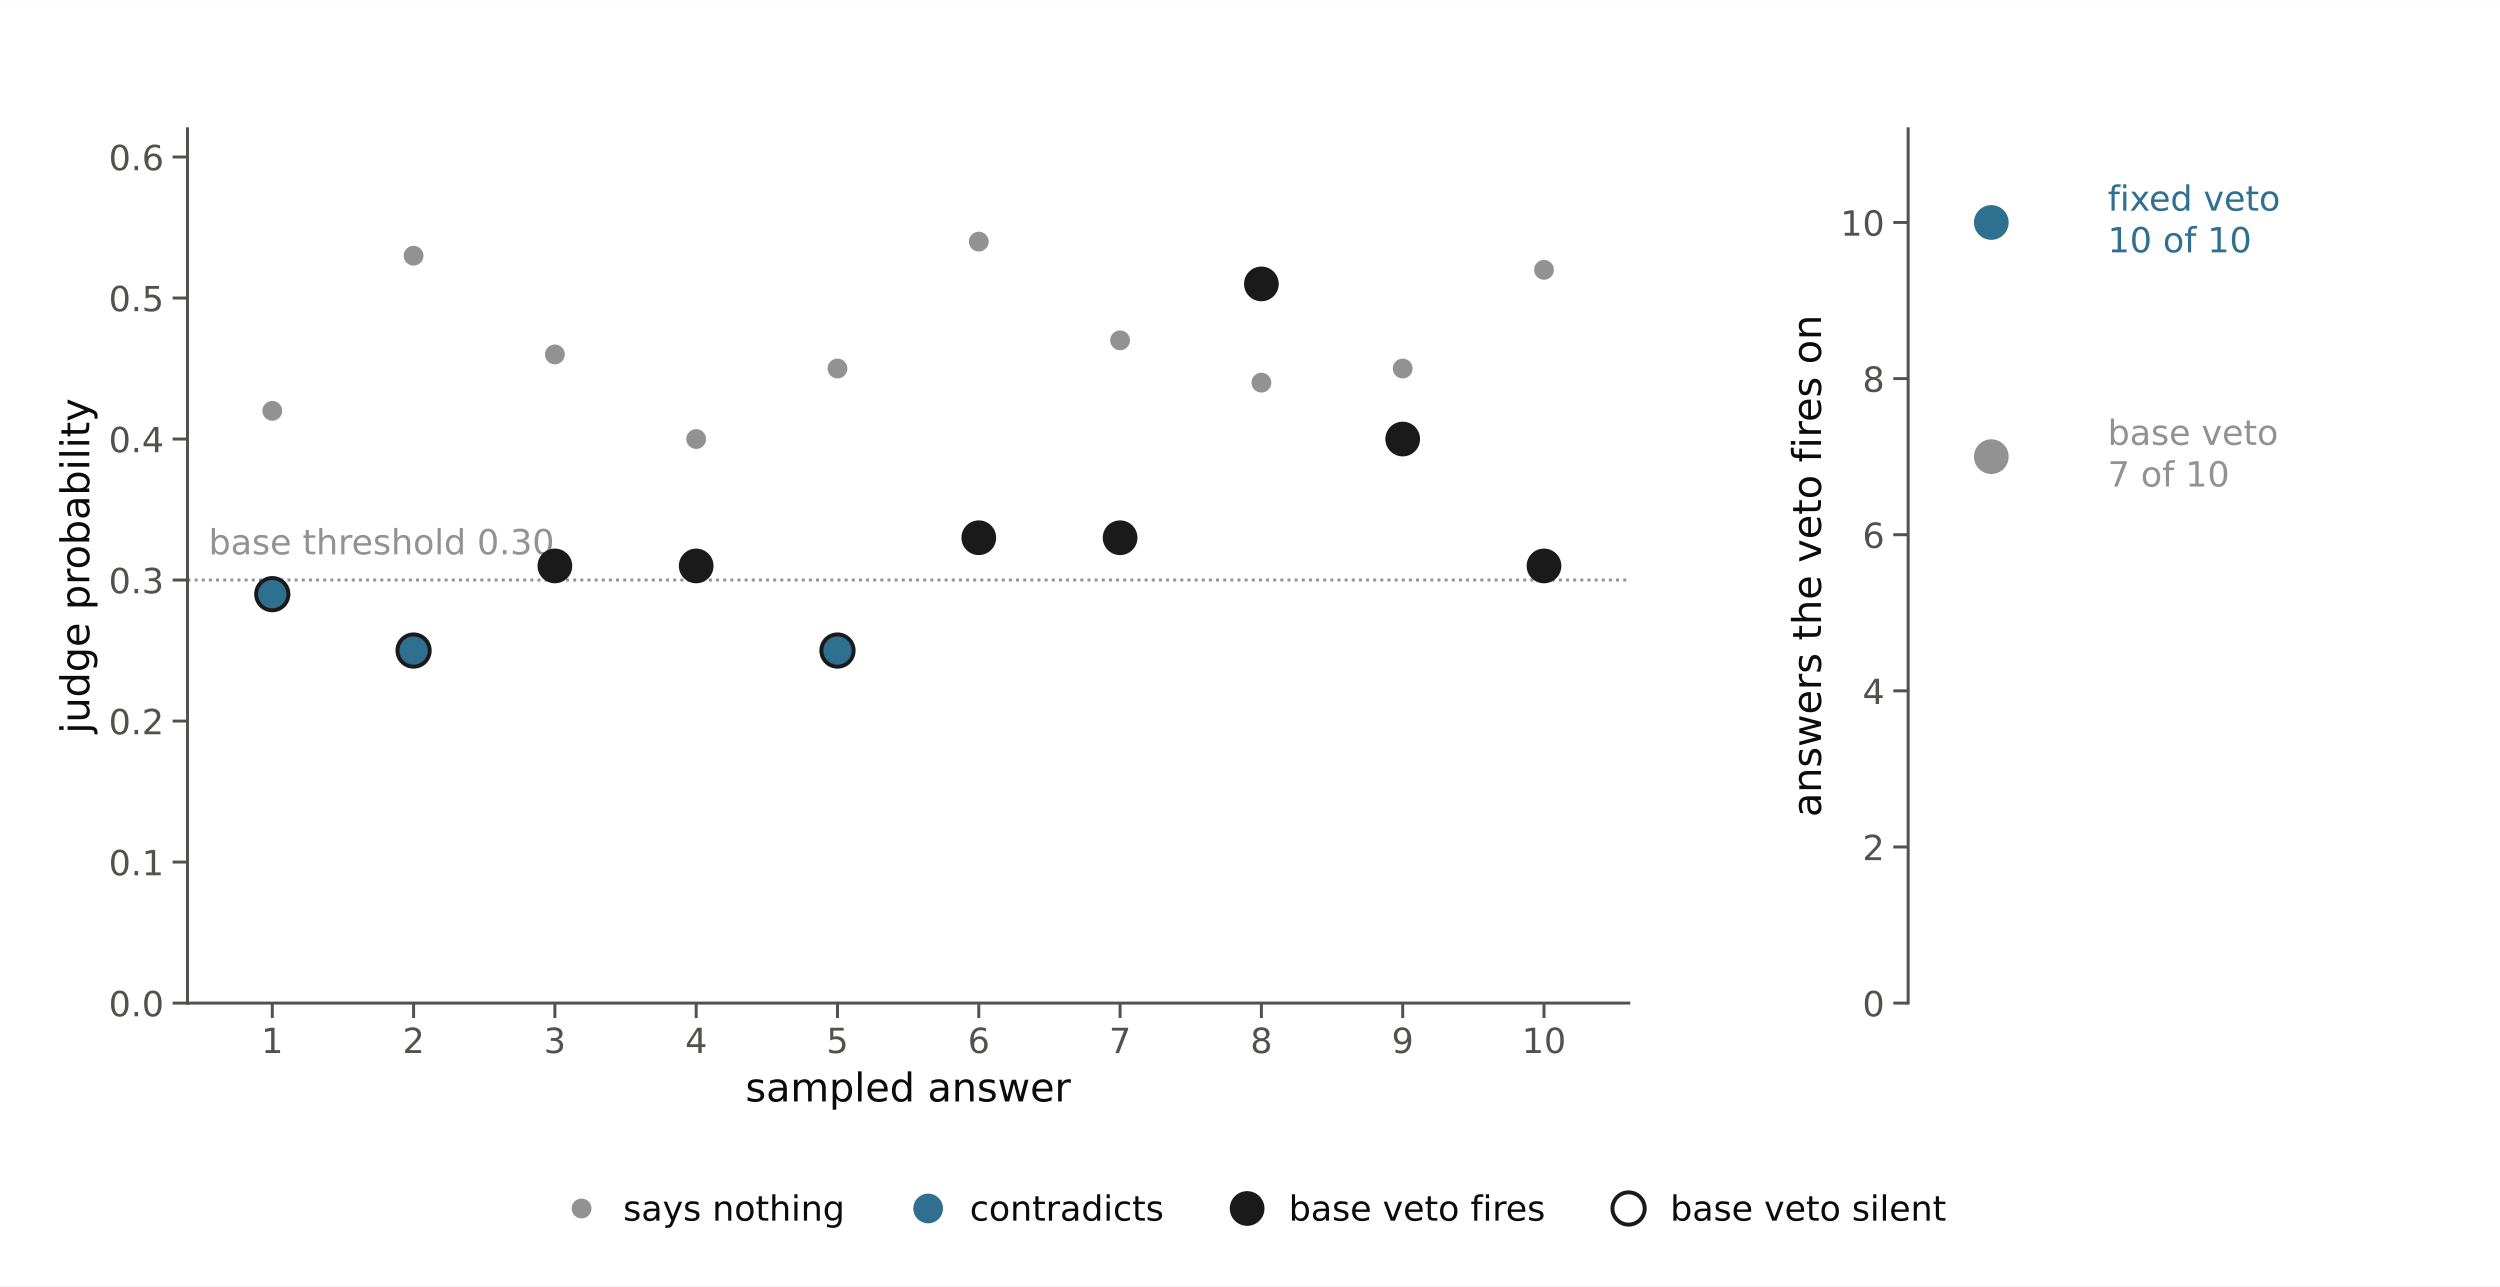
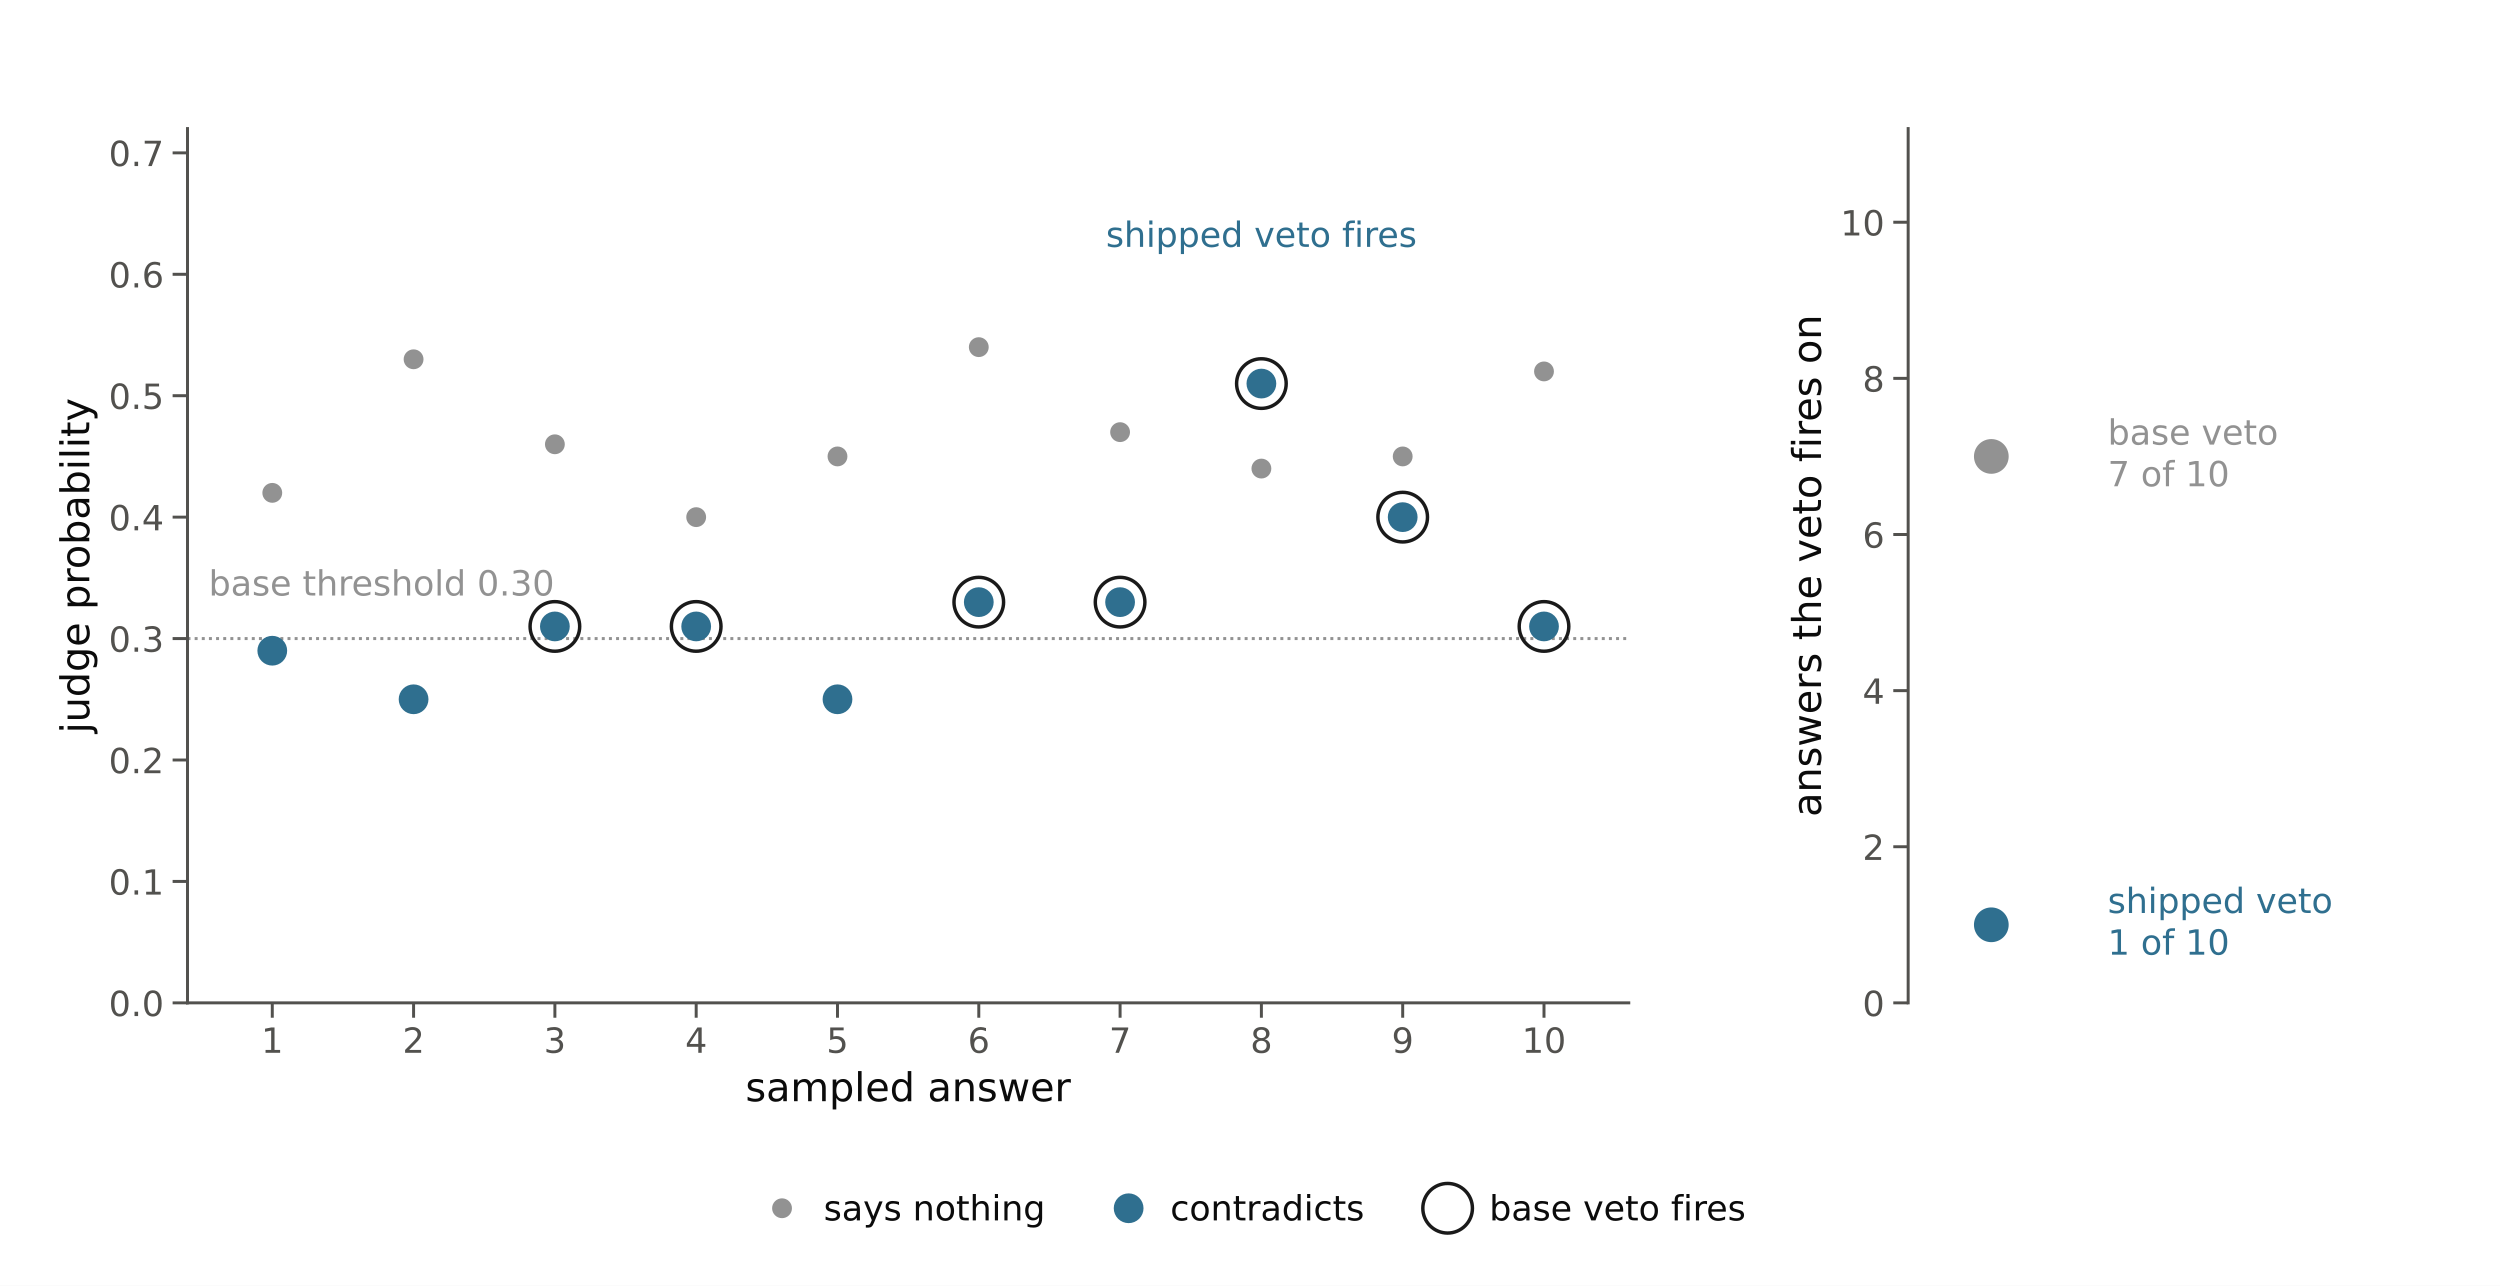
- <svg xmlns="http://www.w3.org/2000/svg" xmlns:xlink="http://www.w3.org/1999/xlink" width="31.1cm" height="16cm" viewBox="0 0 1008 518.4" version="1.1">
+ <svg xmlns="http://www.w3.org/2000/svg" xmlns:xlink="http://www.w3.org/1999/xlink" width="1008pt" height="518.4pt" viewBox="0 0 1008 518.4" version="1.1">
  <defs>
    <style type="text/css">*{stroke-linejoin: round; stroke-linecap: butt}</style>
  </defs>
  <g id="figure_1">
    <g id="patch_1">
      <path d="M 0 518.4  L 1008 518.4  L 1008 0  L 0 0  z " style="fill: #ffffff" />
    </g>
    <g id="axes_1">
      <g id="patch_2">
        <path d="M 75.6 404.352  L 656.723 404.352  L 656.723 51.84  L 75.6 51.84  z " style="fill: #ffffff" />
      </g>
      <g id="line2d_1">
-         <path d="M 75.6 233.782  L 656.723 233.782  " clip-path="url(#p86b3d9b53a)" style="fill: none; stroke-dasharray: 1.2,1.68; stroke-dashoffset: 0; stroke: #929292; stroke-width: 1.2" />
+         <path d="M 75.6 257.472  L 656.723 257.472  " clip-path="url(#pf8655d95fd)" style="fill: none; stroke-dasharray: 1.2,1.68; stroke-dashoffset: 0; stroke: #929292; stroke-width: 1.2" />
      </g>
      <g id="matplotlib.axis_1">
        <g id="xtick_1">
          <g id="line2d_2">
            <defs>
-               <path id="m0973260355" d="M 0 0  L 0 6  " style="stroke: #52514e; stroke-width: 1.2" />
+               <path id="m0363963db3" d="M 0 0  L 0 6  " style="stroke: #52514e; stroke-width: 1.2" />
            </defs>
            <g>
-               <use xlink:href="#m0973260355" x="109.784" y="404.352" style="fill: #52514e; stroke: #52514e; stroke-width: 1.2" />
+               <use xlink:href="#m0363963db3" x="109.784" y="404.352" style="fill: #52514e; stroke: #52514e; stroke-width: 1.2" />
            </g>
          </g>
          <g id="text_1">
            <text style="font-size: 14px; font-family: 'DejaVu Sans', 'Bitstream Vera Sans', 'Computer Modern Sans Serif', 'Lucida Grande', 'Verdana', 'Geneva', 'Lucid', 'Arial', 'Helvetica', 'Avant Garde', sans-serif; text-anchor: middle; fill: #52514e" x="109.784" y="424.489" transform="rotate(-0 109.7837 424.4887)">1</text>
          </g>
        </g>
        <g id="xtick_2">
          <g id="line2d_3">
            <g>
-               <use xlink:href="#m0973260355" x="166.757" y="404.352" style="fill: #52514e; stroke: #52514e; stroke-width: 1.2" />
+               <use xlink:href="#m0363963db3" x="166.757" y="404.352" style="fill: #52514e; stroke: #52514e; stroke-width: 1.2" />
            </g>
          </g>
          <g id="text_2">
            <text style="font-size: 14px; font-family: 'DejaVu Sans', 'Bitstream Vera Sans', 'Computer Modern Sans Serif', 'Lucida Grande', 'Verdana', 'Geneva', 'Lucid', 'Arial', 'Helvetica', 'Avant Garde', sans-serif; text-anchor: middle; fill: #52514e" x="166.757" y="424.489" transform="rotate(-0 166.7565 424.4887)">2</text>
          </g>
        </g>
        <g id="xtick_3">
          <g id="line2d_4">
            <g>
-               <use xlink:href="#m0973260355" x="223.729" y="404.352" style="fill: #52514e; stroke: #52514e; stroke-width: 1.2" />
+               <use xlink:href="#m0363963db3" x="223.729" y="404.352" style="fill: #52514e; stroke: #52514e; stroke-width: 1.2" />
            </g>
          </g>
          <g id="text_3">
            <text style="font-size: 14px; font-family: 'DejaVu Sans', 'Bitstream Vera Sans', 'Computer Modern Sans Serif', 'Lucida Grande', 'Verdana', 'Geneva', 'Lucid', 'Arial', 'Helvetica', 'Avant Garde', sans-serif; text-anchor: middle; fill: #52514e" x="223.729" y="424.489" transform="rotate(-0 223.7293 424.4887)">3</text>
          </g>
        </g>
        <g id="xtick_4">
          <g id="line2d_5">
            <g>
-               <use xlink:href="#m0973260355" x="280.702" y="404.352" style="fill: #52514e; stroke: #52514e; stroke-width: 1.2" />
+               <use xlink:href="#m0363963db3" x="280.702" y="404.352" style="fill: #52514e; stroke: #52514e; stroke-width: 1.2" />
            </g>
          </g>
          <g id="text_4">
            <text style="font-size: 14px; font-family: 'DejaVu Sans', 'Bitstream Vera Sans', 'Computer Modern Sans Serif', 'Lucida Grande', 'Verdana', 'Geneva', 'Lucid', 'Arial', 'Helvetica', 'Avant Garde', sans-serif; text-anchor: middle; fill: #52514e" x="280.702" y="424.489" transform="rotate(-0 280.7022 424.4887)">4</text>
          </g>
        </g>
        <g id="xtick_5">
          <g id="line2d_6">
            <g>
-               <use xlink:href="#m0973260355" x="337.675" y="404.352" style="fill: #52514e; stroke: #52514e; stroke-width: 1.2" />
+               <use xlink:href="#m0363963db3" x="337.675" y="404.352" style="fill: #52514e; stroke: #52514e; stroke-width: 1.2" />
            </g>
          </g>
          <g id="text_5">
            <text style="font-size: 14px; font-family: 'DejaVu Sans', 'Bitstream Vera Sans', 'Computer Modern Sans Serif', 'Lucida Grande', 'Verdana', 'Geneva', 'Lucid', 'Arial', 'Helvetica', 'Avant Garde', sans-serif; text-anchor: middle; fill: #52514e" x="337.675" y="424.489" transform="rotate(-0 337.675 424.4887)">5</text>
          </g>
        </g>
        <g id="xtick_6">
          <g id="line2d_7">
            <g>
-               <use xlink:href="#m0973260355" x="394.648" y="404.352" style="fill: #52514e; stroke: #52514e; stroke-width: 1.2" />
+               <use xlink:href="#m0363963db3" x="394.648" y="404.352" style="fill: #52514e; stroke: #52514e; stroke-width: 1.2" />
            </g>
          </g>
          <g id="text_6">
            <text style="font-size: 14px; font-family: 'DejaVu Sans', 'Bitstream Vera Sans', 'Computer Modern Sans Serif', 'Lucida Grande', 'Verdana', 'Geneva', 'Lucid', 'Arial', 'Helvetica', 'Avant Garde', sans-serif; text-anchor: middle; fill: #52514e" x="394.648" y="424.489" transform="rotate(-0 394.6478 424.4887)">6</text>
          </g>
        </g>
        <g id="xtick_7">
          <g id="line2d_8">
            <g>
-               <use xlink:href="#m0973260355" x="451.621" y="404.352" style="fill: #52514e; stroke: #52514e; stroke-width: 1.2" />
+               <use xlink:href="#m0363963db3" x="451.621" y="404.352" style="fill: #52514e; stroke: #52514e; stroke-width: 1.2" />
            </g>
          </g>
          <g id="text_7">
            <text style="font-size: 14px; font-family: 'DejaVu Sans', 'Bitstream Vera Sans', 'Computer Modern Sans Serif', 'Lucida Grande', 'Verdana', 'Geneva', 'Lucid', 'Arial', 'Helvetica', 'Avant Garde', sans-serif; text-anchor: middle; fill: #52514e" x="451.621" y="424.489" transform="rotate(-0 451.6206 424.4887)">7</text>
          </g>
        </g>
        <g id="xtick_8">
          <g id="line2d_9">
            <g>
-               <use xlink:href="#m0973260355" x="508.593" y="404.352" style="fill: #52514e; stroke: #52514e; stroke-width: 1.2" />
+               <use xlink:href="#m0363963db3" x="508.593" y="404.352" style="fill: #52514e; stroke: #52514e; stroke-width: 1.2" />
            </g>
          </g>
          <g id="text_8">
            <text style="font-size: 14px; font-family: 'DejaVu Sans', 'Bitstream Vera Sans', 'Computer Modern Sans Serif', 'Lucida Grande', 'Verdana', 'Geneva', 'Lucid', 'Arial', 'Helvetica', 'Avant Garde', sans-serif; text-anchor: middle; fill: #52514e" x="508.593" y="424.489" transform="rotate(-0 508.5935 424.4887)">8</text>
          </g>
        </g>
        <g id="xtick_9">
          <g id="line2d_10">
            <g>
-               <use xlink:href="#m0973260355" x="565.566" y="404.352" style="fill: #52514e; stroke: #52514e; stroke-width: 1.2" />
+               <use xlink:href="#m0363963db3" x="565.566" y="404.352" style="fill: #52514e; stroke: #52514e; stroke-width: 1.2" />
            </g>
          </g>
          <g id="text_9">
            <text style="font-size: 14px; font-family: 'DejaVu Sans', 'Bitstream Vera Sans', 'Computer Modern Sans Serif', 'Lucida Grande', 'Verdana', 'Geneva', 'Lucid', 'Arial', 'Helvetica', 'Avant Garde', sans-serif; text-anchor: middle; fill: #52514e" x="565.566" y="424.489" transform="rotate(-0 565.5663 424.4887)">9</text>
          </g>
        </g>
        <g id="xtick_10">
          <g id="line2d_11">
            <g>
-               <use xlink:href="#m0973260355" x="622.539" y="404.352" style="fill: #52514e; stroke: #52514e; stroke-width: 1.2" />
+               <use xlink:href="#m0363963db3" x="622.539" y="404.352" style="fill: #52514e; stroke: #52514e; stroke-width: 1.2" />
            </g>
          </g>
          <g id="text_10">
            <text style="font-size: 14px; font-family: 'DejaVu Sans', 'Bitstream Vera Sans', 'Computer Modern Sans Serif', 'Lucida Grande', 'Verdana', 'Geneva', 'Lucid', 'Arial', 'Helvetica', 'Avant Garde', sans-serif; text-anchor: middle; fill: #52514e" x="622.539" y="424.489" transform="rotate(-0 622.5391 424.4887)">10</text>
          </g>
        </g>
        <g id="text_11">
          <text style="font-size: 16px; font-family: 'DejaVu Sans', 'Bitstream Vera Sans', 'Computer Modern Sans Serif', 'Lucida Grande', 'Verdana', 'Geneva', 'Lucid', 'Arial', 'Helvetica', 'Avant Garde', sans-serif; text-anchor: middle; fill: #0b0b0b" x="366.161" y="444.01" transform="rotate(-0 366.1614 444.0095)">sampled answer</text>
        </g>
      </g>
      <g id="matplotlib.axis_2">
        <g id="ytick_1">
          <g id="line2d_12">
            <defs>
-               <path id="mb834fdd8c1" d="M 0 0  L -6 0  " style="stroke: #52514e; stroke-width: 1.2" />
+               <path id="mda93555f62" d="M 0 0  L -6 0  " style="stroke: #52514e; stroke-width: 1.2" />
            </defs>
            <g>
-               <use xlink:href="#mb834fdd8c1" x="75.6" y="404.352" style="fill: #52514e; stroke: #52514e; stroke-width: 1.2" />
+               <use xlink:href="#mda93555f62" x="75.6" y="404.352" style="fill: #52514e; stroke: #52514e; stroke-width: 1.2" />
            </g>
          </g>
          <g id="text_12">
            <text style="font-size: 14px; font-family: 'DejaVu Sans', 'Bitstream Vera Sans', 'Computer Modern Sans Serif', 'Lucida Grande', 'Verdana', 'Geneva', 'Lucid', 'Arial', 'Helvetica', 'Avant Garde', sans-serif; text-anchor: end; fill: #52514e" x="66.1" y="409.67" transform="rotate(-0 66.1 409.6704)">0.0</text>
          </g>
        </g>
        <g id="ytick_2">
          <g id="line2d_13">
            <g>
-               <use xlink:href="#mb834fdd8c1" x="75.6" y="347.495" style="fill: #52514e; stroke: #52514e; stroke-width: 1.2" />
+               <use xlink:href="#mda93555f62" x="75.6" y="355.392" style="fill: #52514e; stroke: #52514e; stroke-width: 1.2" />
            </g>
          </g>
          <g id="text_13">
-             <text style="font-size: 14px; font-family: 'DejaVu Sans', 'Bitstream Vera Sans', 'Computer Modern Sans Serif', 'Lucida Grande', 'Verdana', 'Geneva', 'Lucid', 'Arial', 'Helvetica', 'Avant Garde', sans-serif; text-anchor: end; fill: #52514e" x="66.1" y="352.814" transform="rotate(-0 66.1 352.8136)">0.1</text>
+             <text style="font-size: 14px; font-family: 'DejaVu Sans', 'Bitstream Vera Sans', 'Computer Modern Sans Serif', 'Lucida Grande', 'Verdana', 'Geneva', 'Lucid', 'Arial', 'Helvetica', 'Avant Garde', sans-serif; text-anchor: end; fill: #52514e" x="66.1" y="360.71" transform="rotate(-0 66.1 360.7104)">0.1</text>
          </g>
        </g>
        <g id="ytick_3">
          <g id="line2d_14">
            <g>
-               <use xlink:href="#mb834fdd8c1" x="75.6" y="290.638" style="fill: #52514e; stroke: #52514e; stroke-width: 1.2" />
+               <use xlink:href="#mda93555f62" x="75.6" y="306.432" style="fill: #52514e; stroke: #52514e; stroke-width: 1.2" />
            </g>
          </g>
          <g id="text_14">
-             <text style="font-size: 14px; font-family: 'DejaVu Sans', 'Bitstream Vera Sans', 'Computer Modern Sans Serif', 'Lucida Grande', 'Verdana', 'Geneva', 'Lucid', 'Arial', 'Helvetica', 'Avant Garde', sans-serif; text-anchor: end; fill: #52514e" x="66.1" y="295.957" transform="rotate(-0 66.1 295.9568)">0.2</text>
+             <text style="font-size: 14px; font-family: 'DejaVu Sans', 'Bitstream Vera Sans', 'Computer Modern Sans Serif', 'Lucida Grande', 'Verdana', 'Geneva', 'Lucid', 'Arial', 'Helvetica', 'Avant Garde', sans-serif; text-anchor: end; fill: #52514e" x="66.1" y="311.75" transform="rotate(-0 66.1 311.7504)">0.2</text>
          </g>
        </g>
        <g id="ytick_4">
          <g id="line2d_15">
            <g>
-               <use xlink:href="#mb834fdd8c1" x="75.6" y="233.782" style="fill: #52514e; stroke: #52514e; stroke-width: 1.2" />
+               <use xlink:href="#mda93555f62" x="75.6" y="257.472" style="fill: #52514e; stroke: #52514e; stroke-width: 1.2" />
            </g>
          </g>
          <g id="text_15">
-             <text style="font-size: 14px; font-family: 'DejaVu Sans', 'Bitstream Vera Sans', 'Computer Modern Sans Serif', 'Lucida Grande', 'Verdana', 'Geneva', 'Lucid', 'Arial', 'Helvetica', 'Avant Garde', sans-serif; text-anchor: end; fill: #52514e" x="66.1" y="239.1" transform="rotate(-0 66.1 239.1)">0.3</text>
+             <text style="font-size: 14px; font-family: 'DejaVu Sans', 'Bitstream Vera Sans', 'Computer Modern Sans Serif', 'Lucida Grande', 'Verdana', 'Geneva', 'Lucid', 'Arial', 'Helvetica', 'Avant Garde', sans-serif; text-anchor: end; fill: #52514e" x="66.1" y="262.79" transform="rotate(-0 66.1 262.7904)">0.3</text>
          </g>
        </g>
        <g id="ytick_5">
          <g id="line2d_16">
            <g>
-               <use xlink:href="#mb834fdd8c1" x="75.6" y="176.925" style="fill: #52514e; stroke: #52514e; stroke-width: 1.2" />
+               <use xlink:href="#mda93555f62" x="75.6" y="208.512" style="fill: #52514e; stroke: #52514e; stroke-width: 1.2" />
            </g>
          </g>
          <g id="text_16">
-             <text style="font-size: 14px; font-family: 'DejaVu Sans', 'Bitstream Vera Sans', 'Computer Modern Sans Serif', 'Lucida Grande', 'Verdana', 'Geneva', 'Lucid', 'Arial', 'Helvetica', 'Avant Garde', sans-serif; text-anchor: end; fill: #52514e" x="66.1" y="182.243" transform="rotate(-0 66.1 182.2433)">0.4</text>
+             <text style="font-size: 14px; font-family: 'DejaVu Sans', 'Bitstream Vera Sans', 'Computer Modern Sans Serif', 'Lucida Grande', 'Verdana', 'Geneva', 'Lucid', 'Arial', 'Helvetica', 'Avant Garde', sans-serif; text-anchor: end; fill: #52514e" x="66.1" y="213.83" transform="rotate(-0 66.1 213.8304)">0.4</text>
          </g>
        </g>
        <g id="ytick_6">
          <g id="line2d_17">
            <g>
-               <use xlink:href="#mb834fdd8c1" x="75.6" y="120.068" style="fill: #52514e; stroke: #52514e; stroke-width: 1.2" />
+               <use xlink:href="#mda93555f62" x="75.6" y="159.552" style="fill: #52514e; stroke: #52514e; stroke-width: 1.2" />
            </g>
          </g>
          <g id="text_17">
-             <text style="font-size: 14px; font-family: 'DejaVu Sans', 'Bitstream Vera Sans', 'Computer Modern Sans Serif', 'Lucida Grande', 'Verdana', 'Geneva', 'Lucid', 'Arial', 'Helvetica', 'Avant Garde', sans-serif; text-anchor: end; fill: #52514e" x="66.1" y="125.386" transform="rotate(-0 66.1 125.3865)">0.5</text>
+             <text style="font-size: 14px; font-family: 'DejaVu Sans', 'Bitstream Vera Sans', 'Computer Modern Sans Serif', 'Lucida Grande', 'Verdana', 'Geneva', 'Lucid', 'Arial', 'Helvetica', 'Avant Garde', sans-serif; text-anchor: end; fill: #52514e" x="66.1" y="164.87" transform="rotate(-0 66.1 164.8704)">0.5</text>
          </g>
        </g>
        <g id="ytick_7">
          <g id="line2d_18">
            <g>
-               <use xlink:href="#mb834fdd8c1" x="75.6" y="63.211" style="fill: #52514e; stroke: #52514e; stroke-width: 1.2" />
+               <use xlink:href="#mda93555f62" x="75.6" y="110.592" style="fill: #52514e; stroke: #52514e; stroke-width: 1.2" />
            </g>
          </g>
          <g id="text_18">
-             <text style="font-size: 14px; font-family: 'DejaVu Sans', 'Bitstream Vera Sans', 'Computer Modern Sans Serif', 'Lucida Grande', 'Verdana', 'Geneva', 'Lucid', 'Arial', 'Helvetica', 'Avant Garde', sans-serif; text-anchor: end; fill: #52514e" x="66.1" y="68.53" transform="rotate(-0 66.1 68.52971)">0.6</text>
-           </g>
-         </g>
-         <g id="text_19">
+             <text style="font-size: 14px; font-family: 'DejaVu Sans', 'Bitstream Vera Sans', 'Computer Modern Sans Serif', 'Lucida Grande', 'Verdana', 'Geneva', 'Lucid', 'Arial', 'Helvetica', 'Avant Garde', sans-serif; text-anchor: end; fill: #52514e" x="66.1" y="115.91" transform="rotate(-0 66.1 115.9104)">0.6</text>
+           </g>
+         </g>
+         <g id="ytick_8">
+           <g id="line2d_19">
+             <g>
+               <use xlink:href="#mda93555f62" x="75.6" y="61.632" style="fill: #52514e; stroke: #52514e; stroke-width: 1.2" />
+             </g>
+           </g>
+           <g id="text_19">
+             <text style="font-size: 14px; font-family: 'DejaVu Sans', 'Bitstream Vera Sans', 'Computer Modern Sans Serif', 'Lucida Grande', 'Verdana', 'Geneva', 'Lucid', 'Arial', 'Helvetica', 'Avant Garde', sans-serif; text-anchor: end; fill: #52514e" x="66.1" y="66.95" transform="rotate(-0 66.1 66.95036)">0.7</text>
+           </g>
+         </g>
+         <g id="text_20">
          <text style="font-size: 16px; font-family: 'DejaVu Sans', 'Bitstream Vera Sans', 'Computer Modern Sans Serif', 'Lucida Grande', 'Verdana', 'Geneva', 'Lucid', 'Arial', 'Helvetica', 'Avant Garde', sans-serif; text-anchor: middle; fill: #0b0b0b" x="35.992" y="228.096" transform="rotate(-90 35.99188 228.096)">judge probability</text>
        </g>
      </g>
-       <g id="line2d_19">
+       <g id="line2d_20">
        <defs>
-           <path id="m710ba38e06" d="M 0 3.5  C 0.928 3.5 1.819 3.131 2.475 2.475  C 3.131 1.819 3.5 0.928 3.5 0  C 3.5 -0.928 3.131 -1.819 2.475 -2.475  C 1.819 -3.131 0.928 -3.5 0 -3.5  C -0.928 -3.5 -1.819 -3.131 -2.475 -2.475  C -3.131 -1.819 -3.5 -0.928 -3.5 0  C -3.5 0.928 -3.131 1.819 -2.475 2.475  C -1.819 3.131 -0.928 3.5 0 3.5  z " style="stroke: #929292" />
+           <path id="m99f9e85975" d="M 0 3.5  C 0.928 3.5 1.819 3.131 2.475 2.475  C 3.131 1.819 3.5 0.928 3.5 0  C 3.5 -0.928 3.131 -1.819 2.475 -2.475  C 1.819 -3.131 0.928 -3.5 0 -3.5  C -0.928 -3.5 -1.819 -3.131 -2.475 -2.475  C -3.131 -1.819 -3.5 -0.928 -3.5 0  C -3.5 0.928 -3.131 1.819 -2.475 2.475  C -1.819 3.131 -0.928 3.5 0 3.5  z " style="stroke: #929292" />
        </defs>
-         <g clip-path="url(#p86b3d9b53a)">
-           <use xlink:href="#m710ba38e06" x="109.784" y="165.554" style="fill: #929292; stroke: #929292" />
-           <use xlink:href="#m710ba38e06" x="166.757" y="103.011" style="fill: #929292; stroke: #929292" />
-           <use xlink:href="#m710ba38e06" x="223.729" y="142.811" style="fill: #929292; stroke: #929292" />
-           <use xlink:href="#m710ba38e06" x="280.702" y="176.925" style="fill: #929292; stroke: #929292" />
-           <use xlink:href="#m710ba38e06" x="337.675" y="148.497" style="fill: #929292; stroke: #929292" />
-           <use xlink:href="#m710ba38e06" x="394.648" y="97.325" style="fill: #929292; stroke: #929292" />
-           <use xlink:href="#m710ba38e06" x="451.621" y="137.125" style="fill: #929292; stroke: #929292" />
-           <use xlink:href="#m710ba38e06" x="508.593" y="154.182" style="fill: #929292; stroke: #929292" />
-           <use xlink:href="#m710ba38e06" x="565.566" y="148.497" style="fill: #929292; stroke: #929292" />
-           <use xlink:href="#m710ba38e06" x="622.539" y="108.697" style="fill: #929292; stroke: #929292" />
+         <g clip-path="url(#pf8655d95fd)">
+           <use xlink:href="#m99f9e85975" x="109.784" y="198.72" style="fill: #929292; stroke: #929292" />
+           <use xlink:href="#m99f9e85975" x="166.757" y="144.864" style="fill: #929292; stroke: #929292" />
+           <use xlink:href="#m99f9e85975" x="223.729" y="179.136" style="fill: #929292; stroke: #929292" />
+           <use xlink:href="#m99f9e85975" x="280.702" y="208.512" style="fill: #929292; stroke: #929292" />
+           <use xlink:href="#m99f9e85975" x="337.675" y="184.032" style="fill: #929292; stroke: #929292" />
+           <use xlink:href="#m99f9e85975" x="394.648" y="139.968" style="fill: #929292; stroke: #929292" />
+           <use xlink:href="#m99f9e85975" x="451.621" y="174.24" style="fill: #929292; stroke: #929292" />
+           <use xlink:href="#m99f9e85975" x="508.593" y="188.928" style="fill: #929292; stroke: #929292" />
+           <use xlink:href="#m99f9e85975" x="565.566" y="184.032" style="fill: #929292; stroke: #929292" />
+           <use xlink:href="#m99f9e85975" x="622.539" y="149.76" style="fill: #929292; stroke: #929292" />
        </g>
      </g>
      <g id="patch_3">
        <path d="M 75.6 404.352  L 75.6 51.84  " style="fill: none; stroke: #52514e; stroke-width: 1.2; stroke-linejoin: miter; stroke-linecap: square" />
      </g>
      <g id="patch_4">
        <path d="M 75.6 404.352  L 656.723 404.352  " style="fill: none; stroke: #52514e; stroke-width: 1.2; stroke-linejoin: miter; stroke-linecap: square" />
      </g>
-       <g id="line2d_20">
-         <defs>
-           <path id="m944ac206a6" d="M 0 5.5  C 1.459 5.5 2.858 4.92 3.889 3.889  C 4.92 2.858 5.5 1.459 5.5 0  C 5.5 -1.459 4.92 -2.858 3.889 -3.889  C 2.858 -4.92 1.459 -5.5 0 -5.5  C -1.459 -5.5 -2.858 -4.92 -3.889 -3.889  C -4.92 -2.858 -5.5 -1.459 -5.5 0  C -5.5 1.459 -4.92 2.858 -3.889 3.889  C -2.858 4.92 -1.459 5.5 0 5.5  z " style="stroke: #2f6f8f" />
-         </defs>
-         <g clip-path="url(#p86b3d9b53a)">
-           <use xlink:href="#m944ac206a6" x="109.784" y="239.467" style="fill: #2f6f8f; stroke: #2f6f8f" />
-           <use xlink:href="#m944ac206a6" x="166.757" y="262.21" style="fill: #2f6f8f; stroke: #2f6f8f" />
-           <use xlink:href="#m944ac206a6" x="223.729" y="228.096" style="fill: #2f6f8f; stroke: #2f6f8f" />
-           <use xlink:href="#m944ac206a6" x="280.702" y="228.096" style="fill: #2f6f8f; stroke: #2f6f8f" />
-           <use xlink:href="#m944ac206a6" x="337.675" y="262.21" style="fill: #2f6f8f; stroke: #2f6f8f" />
-           <use xlink:href="#m944ac206a6" x="394.648" y="216.725" style="fill: #2f6f8f; stroke: #2f6f8f" />
-           <use xlink:href="#m944ac206a6" x="451.621" y="216.725" style="fill: #2f6f8f; stroke: #2f6f8f" />
-           <use xlink:href="#m944ac206a6" x="508.593" y="114.382" style="fill: #2f6f8f; stroke: #2f6f8f" />
-           <use xlink:href="#m944ac206a6" x="565.566" y="176.925" style="fill: #2f6f8f; stroke: #2f6f8f" />
-           <use xlink:href="#m944ac206a6" x="622.539" y="228.096" style="fill: #2f6f8f; stroke: #2f6f8f" />
-         </g>
-       </g>
-       <g id="text_20">
-         <text style="font-size: 14px; font-family: 'DejaVu Sans', 'Bitstream Vera Sans', 'Computer Modern Sans Serif', 'Lucida Grande', 'Verdana', 'Geneva', 'Lucid', 'Arial', 'Helvetica', 'Avant Garde', sans-serif; text-anchor: start; fill: #929292" x="84.146" y="223.418" transform="rotate(-0 84.14592 223.4184)">base threshold 0.30</text>
-       </g>
      <g id="line2d_21">
        <defs>
-           <path id="m39e7b28fa3" d="M 0 6.5  C 1.724 6.5 3.377 5.815 4.596 4.596  C 5.815 3.377 6.5 1.724 6.5 0  C 6.5 -1.724 5.815 -3.377 4.596 -4.596  C 3.377 -5.815 1.724 -6.5 0 -6.5  C -1.724 -6.5 -3.377 -5.815 -4.596 -4.596  C -5.815 -3.377 -6.5 -1.724 -6.5 0  C -6.5 1.724 -5.815 3.377 -4.596 4.596  C -3.377 5.815 -1.724 6.5 0 6.5  z " style="stroke: #1a1a1a" />
+           <path id="ma77f2e2191" d="M 0 5.5  C 1.459 5.5 2.858 4.92 3.889 3.889  C 4.92 2.858 5.5 1.459 5.5 0  C 5.5 -1.459 4.92 -2.858 3.889 -3.889  C 2.858 -4.92 1.459 -5.5 0 -5.5  C -1.459 -5.5 -2.858 -4.92 -3.889 -3.889  C -4.92 -2.858 -5.5 -1.459 -5.5 0  C -5.5 1.459 -4.92 2.858 -3.889 3.889  C -2.858 4.92 -1.459 5.5 0 5.5  z " style="stroke: #2f6f8f" />
        </defs>
-         <g clip-path="url(#p86b3d9b53a)">
-           <use xlink:href="#m39e7b28fa3" x="223.729" y="228.096" style="fill: #1a1a1a; stroke: #1a1a1a" />
-           <use xlink:href="#m39e7b28fa3" x="280.702" y="228.096" style="fill: #1a1a1a; stroke: #1a1a1a" />
-           <use xlink:href="#m39e7b28fa3" x="394.648" y="216.725" style="fill: #1a1a1a; stroke: #1a1a1a" />
-           <use xlink:href="#m39e7b28fa3" x="451.621" y="216.725" style="fill: #1a1a1a; stroke: #1a1a1a" />
-           <use xlink:href="#m39e7b28fa3" x="508.593" y="114.382" style="fill: #1a1a1a; stroke: #1a1a1a" />
-           <use xlink:href="#m39e7b28fa3" x="565.566" y="176.925" style="fill: #1a1a1a; stroke: #1a1a1a" />
-           <use xlink:href="#m39e7b28fa3" x="622.539" y="228.096" style="fill: #1a1a1a; stroke: #1a1a1a" />
-         </g>
+         <g clip-path="url(#pf8655d95fd)">
+           <use xlink:href="#ma77f2e2191" x="109.784" y="262.368" style="fill: #2f6f8f; stroke: #2f6f8f" />
+           <use xlink:href="#ma77f2e2191" x="166.757" y="281.952" style="fill: #2f6f8f; stroke: #2f6f8f" />
+           <use xlink:href="#ma77f2e2191" x="223.729" y="252.576" style="fill: #2f6f8f; stroke: #2f6f8f" />
+           <use xlink:href="#ma77f2e2191" x="280.702" y="252.576" style="fill: #2f6f8f; stroke: #2f6f8f" />
+           <use xlink:href="#ma77f2e2191" x="337.675" y="281.952" style="fill: #2f6f8f; stroke: #2f6f8f" />
+           <use xlink:href="#ma77f2e2191" x="394.648" y="242.784" style="fill: #2f6f8f; stroke: #2f6f8f" />
+           <use xlink:href="#ma77f2e2191" x="451.621" y="242.784" style="fill: #2f6f8f; stroke: #2f6f8f" />
+           <use xlink:href="#ma77f2e2191" x="508.593" y="154.656" style="fill: #2f6f8f; stroke: #2f6f8f" />
+           <use xlink:href="#ma77f2e2191" x="565.566" y="208.512" style="fill: #2f6f8f; stroke: #2f6f8f" />
+           <use xlink:href="#ma77f2e2191" x="622.539" y="252.576" style="fill: #2f6f8f; stroke: #2f6f8f" />
+         </g>
+       </g>
+       <g id="text_21">
+         <text style="font-size: 14px; font-family: 'DejaVu Sans', 'Bitstream Vera Sans', 'Computer Modern Sans Serif', 'Lucida Grande', 'Verdana', 'Geneva', 'Lucid', 'Arial', 'Helvetica', 'Avant Garde', sans-serif; text-anchor: start; fill: #929292" x="84.146" y="240.109" transform="rotate(-0 84.14592 240.1087)">base threshold 0.30</text>
+       </g>
+       <g id="text_22">
+         <text style="font-size: 14px; font-family: 'DejaVu Sans', 'Bitstream Vera Sans', 'Computer Modern Sans Serif', 'Lucida Grande', 'Verdana', 'Geneva', 'Lucid', 'Arial', 'Helvetica', 'Avant Garde', sans-serif; text-anchor: middle; fill: #2f6f8f" x="508.593" y="99.541" transform="rotate(-0 508.5935 99.54127)">shipped veto fires</text>
      </g>
      <g id="line2d_22">
        <defs>
-           <path id="m75707e32c5" d="M 0 6.5  C 1.724 6.5 3.377 5.815 4.596 4.596  C 5.815 3.377 6.5 1.724 6.5 0  C 6.5 -1.724 5.815 -3.377 4.596 -4.596  C 3.377 -5.815 1.724 -6.5 0 -6.5  C -1.724 -6.5 -3.377 -5.815 -4.596 -4.596  C -5.815 -3.377 -6.5 -1.724 -6.5 0  C -6.5 1.724 -5.815 3.377 -4.596 4.596  C -3.377 5.815 -1.724 6.5 0 6.5  z " style="stroke: #1a1a1a; stroke-width: 1.6" />
+           <path id="m3a10997c6c" d="M 0 10  C 2.652 10 5.196 8.946 7.071 7.071  C 8.946 5.196 10 2.652 10 0  C 10 -2.652 8.946 -5.196 7.071 -7.071  C 5.196 -8.946 2.652 -10 0 -10  C -2.652 -10 -5.196 -8.946 -7.071 -7.071  C -8.946 -5.196 -10 -2.652 -10 0  C -10 2.652 -8.946 5.196 -7.071 7.071  C -5.196 8.946 -2.652 10 0 10  z " style="stroke: #1a1a1a; stroke-width: 1.4" />
        </defs>
-         <g clip-path="url(#p86b3d9b53a)">
-           <use xlink:href="#m75707e32c5" x="109.784" y="239.467" style="fill-opacity: 0; stroke: #1a1a1a; stroke-width: 1.6" />
-           <use xlink:href="#m75707e32c5" x="166.757" y="262.21" style="fill-opacity: 0; stroke: #1a1a1a; stroke-width: 1.6" />
-           <use xlink:href="#m75707e32c5" x="337.675" y="262.21" style="fill-opacity: 0; stroke: #1a1a1a; stroke-width: 1.6" />
+         <g clip-path="url(#pf8655d95fd)">
+           <use xlink:href="#m3a10997c6c" x="223.729" y="252.576" style="fill-opacity: 0; stroke: #1a1a1a; stroke-width: 1.4" />
+           <use xlink:href="#m3a10997c6c" x="280.702" y="252.576" style="fill-opacity: 0; stroke: #1a1a1a; stroke-width: 1.4" />
+           <use xlink:href="#m3a10997c6c" x="394.648" y="242.784" style="fill-opacity: 0; stroke: #1a1a1a; stroke-width: 1.4" />
+           <use xlink:href="#m3a10997c6c" x="451.621" y="242.784" style="fill-opacity: 0; stroke: #1a1a1a; stroke-width: 1.4" />
+           <use xlink:href="#m3a10997c6c" x="508.593" y="154.656" style="fill-opacity: 0; stroke: #1a1a1a; stroke-width: 1.4" />
+           <use xlink:href="#m3a10997c6c" x="565.566" y="208.512" style="fill-opacity: 0; stroke: #1a1a1a; stroke-width: 1.4" />
+           <use xlink:href="#m3a10997c6c" x="622.539" y="252.576" style="fill-opacity: 0; stroke: #1a1a1a; stroke-width: 1.4" />
        </g>
      </g>
    </g>
    <g id="axes_2">
      <g id="patch_5">
        <path d="M 769.371 404.352  L 992.88 404.352  L 992.88 51.84  L 769.371 51.84  z " style="fill: #ffffff" />
      </g>
      <g id="matplotlib.axis_3" />
      <g id="matplotlib.axis_4">
-         <g id="ytick_8">
+         <g id="ytick_9">
          <g id="line2d_23">
            <g>
-               <use xlink:href="#mb834fdd8c1" x="769.371" y="404.352" style="fill: #52514e; stroke: #52514e; stroke-width: 1.2" />
-             </g>
-           </g>
-           <g id="text_21">
+               <use xlink:href="#mda93555f62" x="769.371" y="404.352" style="fill: #52514e; stroke: #52514e; stroke-width: 1.2" />
+             </g>
+           </g>
+           <g id="text_23">
            <text style="font-size: 14px; font-family: 'DejaVu Sans', 'Bitstream Vera Sans', 'Computer Modern Sans Serif', 'Lucida Grande', 'Verdana', 'Geneva', 'Lucid', 'Arial', 'Helvetica', 'Avant Garde', sans-serif; text-anchor: end; fill: #52514e" x="759.871" y="409.67" transform="rotate(-0 759.8712 409.6704)">0</text>
          </g>
        </g>
-         <g id="ytick_9">
+         <g id="ytick_10">
          <g id="line2d_24">
            <g>
-               <use xlink:href="#mb834fdd8c1" x="769.371" y="341.403" style="fill: #52514e; stroke: #52514e; stroke-width: 1.2" />
-             </g>
-           </g>
-           <g id="text_22">
+               <use xlink:href="#mda93555f62" x="769.371" y="341.403" style="fill: #52514e; stroke: #52514e; stroke-width: 1.2" />
+             </g>
+           </g>
+           <g id="text_24">
            <text style="font-size: 14px; font-family: 'DejaVu Sans', 'Bitstream Vera Sans', 'Computer Modern Sans Serif', 'Lucida Grande', 'Verdana', 'Geneva', 'Lucid', 'Arial', 'Helvetica', 'Avant Garde', sans-serif; text-anchor: end; fill: #52514e" x="759.871" y="346.722" transform="rotate(-0 759.8712 346.7218)">2</text>
          </g>
        </g>
-         <g id="ytick_10">
+         <g id="ytick_11">
          <g id="line2d_25">
            <g>
-               <use xlink:href="#mb834fdd8c1" x="769.371" y="278.455" style="fill: #52514e; stroke: #52514e; stroke-width: 1.2" />
-             </g>
-           </g>
-           <g id="text_23">
+               <use xlink:href="#mda93555f62" x="769.371" y="278.455" style="fill: #52514e; stroke: #52514e; stroke-width: 1.2" />
+             </g>
+           </g>
+           <g id="text_25">
            <text style="font-size: 14px; font-family: 'DejaVu Sans', 'Bitstream Vera Sans', 'Computer Modern Sans Serif', 'Lucida Grande', 'Verdana', 'Geneva', 'Lucid', 'Arial', 'Helvetica', 'Avant Garde', sans-serif; text-anchor: end; fill: #52514e" x="759.871" y="283.773" transform="rotate(-0 759.8712 283.7732)">4</text>
          </g>
        </g>
-         <g id="ytick_11">
+         <g id="ytick_12">
          <g id="line2d_26">
            <g>
-               <use xlink:href="#mb834fdd8c1" x="769.371" y="215.506" style="fill: #52514e; stroke: #52514e; stroke-width: 1.2" />
-             </g>
-           </g>
-           <g id="text_24">
+               <use xlink:href="#mda93555f62" x="769.371" y="215.506" style="fill: #52514e; stroke: #52514e; stroke-width: 1.2" />
+             </g>
+           </g>
+           <g id="text_26">
            <text style="font-size: 14px; font-family: 'DejaVu Sans', 'Bitstream Vera Sans', 'Computer Modern Sans Serif', 'Lucida Grande', 'Verdana', 'Geneva', 'Lucid', 'Arial', 'Helvetica', 'Avant Garde', sans-serif; text-anchor: end; fill: #52514e" x="759.871" y="220.825" transform="rotate(-0 759.8712 220.8246)">6</text>
          </g>
        </g>
-         <g id="ytick_12">
+         <g id="ytick_13">
          <g id="line2d_27">
            <g>
-               <use xlink:href="#mb834fdd8c1" x="769.371" y="152.558" style="fill: #52514e; stroke: #52514e; stroke-width: 1.2" />
-             </g>
-           </g>
-           <g id="text_25">
+               <use xlink:href="#mda93555f62" x="769.371" y="152.558" style="fill: #52514e; stroke: #52514e; stroke-width: 1.2" />
+             </g>
+           </g>
+           <g id="text_27">
            <text style="font-size: 14px; font-family: 'DejaVu Sans', 'Bitstream Vera Sans', 'Computer Modern Sans Serif', 'Lucida Grande', 'Verdana', 'Geneva', 'Lucid', 'Arial', 'Helvetica', 'Avant Garde', sans-serif; text-anchor: end; fill: #52514e" x="759.871" y="157.876" transform="rotate(-0 759.8712 157.8761)">8</text>
          </g>
        </g>
-         <g id="ytick_13">
+         <g id="ytick_14">
          <g id="line2d_28">
            <g>
-               <use xlink:href="#mb834fdd8c1" x="769.371" y="89.609" style="fill: #52514e; stroke: #52514e; stroke-width: 1.2" />
-             </g>
-           </g>
-           <g id="text_26">
+               <use xlink:href="#mda93555f62" x="769.371" y="89.609" style="fill: #52514e; stroke: #52514e; stroke-width: 1.2" />
+             </g>
+           </g>
+           <g id="text_28">
            <text style="font-size: 14px; font-family: 'DejaVu Sans', 'Bitstream Vera Sans', 'Computer Modern Sans Serif', 'Lucida Grande', 'Verdana', 'Geneva', 'Lucid', 'Arial', 'Helvetica', 'Avant Garde', sans-serif; text-anchor: end; fill: #52514e" x="759.871" y="94.928" transform="rotate(-0 759.8712 94.9275)">10</text>
          </g>
        </g>
-         <g id="text_27">
+         <g id="text_29">
          <text style="font-size: 16px; font-family: 'DejaVu Sans', 'Bitstream Vera Sans', 'Computer Modern Sans Serif', 'Lucida Grande', 'Verdana', 'Geneva', 'Lucid', 'Arial', 'Helvetica', 'Avant Garde', sans-serif; text-anchor: middle; fill: #0b0b0b" x="734.212" y="228.096" transform="rotate(-90 734.2125 228.096)">answers the veto fires on</text>
        </g>
      </g>
      <g id="patch_6">
        <path d="M 769.371 404.352  L 769.371 51.84  " style="fill: none; stroke: #52514e; stroke-width: 1.2; stroke-linejoin: miter; stroke-linecap: square" />
      </g>
      <g id="line2d_29">
        <defs>
-           <path id="m3a0e3d94a7" d="M 0 6.5  C 1.724 6.5 3.377 5.815 4.596 4.596  C 5.815 3.377 6.5 1.724 6.5 0  C 6.5 -1.724 5.815 -3.377 4.596 -4.596  C 3.377 -5.815 1.724 -6.5 0 -6.5  C -1.724 -6.5 -3.377 -5.815 -4.596 -4.596  C -5.815 -3.377 -6.5 -1.724 -6.5 0  C -6.5 1.724 -5.815 3.377 -4.596 4.596  C -3.377 5.815 -1.724 6.5 0 6.5  z " style="stroke: #929292" />
+           <path id="m57a5b3509f" d="M 0 6.5  C 1.724 6.5 3.377 5.815 4.596 4.596  C 5.815 3.377 6.5 1.724 6.5 0  C 6.5 -1.724 5.815 -3.377 4.596 -4.596  C 3.377 -5.815 1.724 -6.5 0 -6.5  C -1.724 -6.5 -3.377 -5.815 -4.596 -4.596  C -5.815 -3.377 -6.5 -1.724 -6.5 0  C -6.5 1.724 -5.815 3.377 -4.596 4.596  C -3.377 5.815 -1.724 6.5 0 6.5  z " style="stroke: #929292" />
        </defs>
-         <g clip-path="url(#p150ce64982)">
-           <use xlink:href="#m3a0e3d94a7" x="802.898" y="184.032" style="fill: #929292; stroke: #929292" />
-         </g>
-       </g>
-       <g id="text_28">
+         <g clip-path="url(#pdba00405ac)">
+           <use xlink:href="#m57a5b3509f" x="802.898" y="184.032" style="fill: #929292; stroke: #929292" />
+         </g>
+       </g>
+       <g id="text_30">
        <text style="font-size: 14px; font-family: 'DejaVu Sans', 'Bitstream Vera Sans', 'Computer Modern Sans Serif', 'Lucida Grande', 'Verdana', 'Geneva', 'Lucid', 'Arial', 'Helvetica', 'Avant Garde', sans-serif; fill: #929292" transform="translate(849.8344 179.2674)">base veto</text>
        <text style="font-size: 14px; font-family: 'DejaVu Sans', 'Bitstream Vera Sans', 'Computer Modern Sans Serif', 'Lucida Grande', 'Verdana', 'Geneva', 'Lucid', 'Arial', 'Helvetica', 'Avant Garde', sans-serif; fill: #929292" transform="translate(849.8344 196.0712)">7 of 10</text>
      </g>
-       <g id="text_29">
-         <text style="font-size: 14px; font-family: 'DejaVu Sans', 'Bitstream Vera Sans', 'Computer Modern Sans Serif', 'Lucida Grande', 'Verdana', 'Geneva', 'Lucid', 'Arial', 'Helvetica', 'Avant Garde', sans-serif; fill: #2f6f8f" transform="translate(849.8344 84.84449)">fixed veto</text>
-         <text style="font-size: 14px; font-family: 'DejaVu Sans', 'Bitstream Vera Sans', 'Computer Modern Sans Serif', 'Lucida Grande', 'Verdana', 'Geneva', 'Lucid', 'Arial', 'Helvetica', 'Avant Garde', sans-serif; fill: #2f6f8f" transform="translate(849.8344 101.6483)">10 of 10</text>
+       <g id="text_31">
+         <text style="font-size: 14px; font-family: 'DejaVu Sans', 'Bitstream Vera Sans', 'Computer Modern Sans Serif', 'Lucida Grande', 'Verdana', 'Geneva', 'Lucid', 'Arial', 'Helvetica', 'Avant Garde', sans-serif; fill: #2f6f8f" transform="translate(849.8344 368.1131)">shipped veto</text>
+         <text style="font-size: 14px; font-family: 'DejaVu Sans', 'Bitstream Vera Sans', 'Computer Modern Sans Serif', 'Lucida Grande', 'Verdana', 'Geneva', 'Lucid', 'Arial', 'Helvetica', 'Avant Garde', sans-serif; fill: #2f6f8f" transform="translate(849.8344 384.9169)">1 of 10</text>
      </g>
      <g id="line2d_30">
        <defs>
-           <path id="meb088cae02" d="M 0 6.5  C 1.724 6.5 3.377 5.815 4.596 4.596  C 5.815 3.377 6.5 1.724 6.5 0  C 6.5 -1.724 5.815 -3.377 4.596 -4.596  C 3.377 -5.815 1.724 -6.5 0 -6.5  C -1.724 -6.5 -3.377 -5.815 -4.596 -4.596  C -5.815 -3.377 -6.5 -1.724 -6.5 0  C -6.5 1.724 -5.815 3.377 -4.596 4.596  C -3.377 5.815 -1.724 6.5 0 6.5  z " style="stroke: #2f6f8f" />
+           <path id="m8592e04dbf" d="M 0 6.5  C 1.724 6.5 3.377 5.815 4.596 4.596  C 5.815 3.377 6.5 1.724 6.5 0  C 6.5 -1.724 5.815 -3.377 4.596 -4.596  C 3.377 -5.815 1.724 -6.5 0 -6.5  C -1.724 -6.5 -3.377 -5.815 -4.596 -4.596  C -5.815 -3.377 -6.5 -1.724 -6.5 0  C -6.5 1.724 -5.815 3.377 -4.596 4.596  C -3.377 5.815 -1.724 6.5 0 6.5  z " style="stroke: #2f6f8f" />
        </defs>
-         <g clip-path="url(#p150ce64982)">
-           <use xlink:href="#meb088cae02" x="802.898" y="89.609" style="fill: #2f6f8f; stroke: #2f6f8f" />
+         <g clip-path="url(#pdba00405ac)">
+           <use xlink:href="#m8592e04dbf" x="802.898" y="372.878" style="fill: #2f6f8f; stroke: #2f6f8f" />
        </g>
      </g>
    </g>
    <g id="legend_1">
      <g id="line2d_31">
        <g>
-           <use xlink:href="#m710ba38e06" x="234.478" y="487.169" style="fill: #929292; stroke: #929292" />
-         </g>
-       </g>
-       <g id="text_30">
-         <text style="font-size: 14px; font-family: 'DejaVu Sans', 'Bitstream Vera Sans', 'Computer Modern Sans Serif', 'Lucida Grande', 'Verdana', 'Geneva', 'Lucid', 'Arial', 'Helvetica', 'Avant Garde', sans-serif; text-anchor: start; fill: #0b0b0b" x="251.278" y="492.069" transform="rotate(-0 251.2781 492.0687)">says nothing</text>
+           <use xlink:href="#m99f9e85975" x="315.316" y="487.169" style="fill: #929292; stroke: #929292" />
+         </g>
+       </g>
+       <g id="text_32">
+         <text style="font-size: 14px; font-family: 'DejaVu Sans', 'Bitstream Vera Sans', 'Computer Modern Sans Serif', 'Lucida Grande', 'Verdana', 'Geneva', 'Lucid', 'Arial', 'Helvetica', 'Avant Garde', sans-serif; text-anchor: start; fill: #0b0b0b" x="332.116" y="492.069" transform="rotate(-0 332.1161 492.0687)">says nothing</text>
      </g>
      <g id="line2d_32">
        <g>
-           <use xlink:href="#m944ac206a6" x="374.229" y="487.169" style="fill: #2f6f8f; stroke: #2f6f8f" />
-         </g>
-       </g>
-       <g id="text_31">
-         <text style="font-size: 14px; font-family: 'DejaVu Sans', 'Bitstream Vera Sans', 'Computer Modern Sans Serif', 'Lucida Grande', 'Verdana', 'Geneva', 'Lucid', 'Arial', 'Helvetica', 'Avant Garde', sans-serif; text-anchor: start; fill: #0b0b0b" x="391.029" y="492.069" transform="rotate(-0 391.0288 492.0687)">contradicts</text>
+           <use xlink:href="#ma77f2e2191" x="455.067" y="487.169" style="fill: #2f6f8f; stroke: #2f6f8f" />
+         </g>
+       </g>
+       <g id="text_33">
+         <text style="font-size: 14px; font-family: 'DejaVu Sans', 'Bitstream Vera Sans', 'Computer Modern Sans Serif', 'Lucida Grande', 'Verdana', 'Geneva', 'Lucid', 'Arial', 'Helvetica', 'Avant Garde', sans-serif; text-anchor: start; fill: #0b0b0b" x="471.867" y="492.069" transform="rotate(-0 471.8667 492.0687)">contradicts</text>
      </g>
      <g id="line2d_33">
        <g>
-           <use xlink:href="#m39e7b28fa3" x="502.845" y="487.169" style="fill: #1a1a1a; stroke: #1a1a1a" />
-         </g>
-       </g>
-       <g id="text_32">
-         <text style="font-size: 14px; font-family: 'DejaVu Sans', 'Bitstream Vera Sans', 'Computer Modern Sans Serif', 'Lucida Grande', 'Verdana', 'Geneva', 'Lucid', 'Arial', 'Helvetica', 'Avant Garde', sans-serif; text-anchor: start; fill: #0b0b0b" x="519.645" y="492.069" transform="rotate(-0 519.645 492.0687)">base veto fires</text>
-       </g>
-       <g id="line2d_34">
-         <g>
-           <use xlink:href="#m75707e32c5" x="656.646" y="487.169" style="fill-opacity: 0; stroke: #1a1a1a; stroke-width: 1.6" />
-         </g>
-       </g>
-       <g id="text_33">
-         <text style="font-size: 14px; font-family: 'DejaVu Sans', 'Bitstream Vera Sans', 'Computer Modern Sans Serif', 'Lucida Grande', 'Verdana', 'Geneva', 'Lucid', 'Arial', 'Helvetica', 'Avant Garde', sans-serif; text-anchor: start; fill: #0b0b0b" x="673.446" y="492.069" transform="rotate(-0 673.4459 492.0687)">base veto silent</text>
+           <use xlink:href="#m3a10997c6c" x="583.683" y="487.169" style="fill-opacity: 0; stroke: #1a1a1a; stroke-width: 1.4" />
+         </g>
+       </g>
+       <g id="text_34">
+         <text style="font-size: 14px; font-family: 'DejaVu Sans', 'Bitstream Vera Sans', 'Computer Modern Sans Serif', 'Lucida Grande', 'Verdana', 'Geneva', 'Lucid', 'Arial', 'Helvetica', 'Avant Garde', sans-serif; text-anchor: start; fill: #0b0b0b" x="600.483" y="492.069" transform="rotate(-0 600.483 492.0687)">base veto fires</text>
      </g>
    </g>
  </g>
  <defs>
-     <clipPath id="p86b3d9b53a">
+     <clipPath id="pf8655d95fd">
      <rect x="75.6" y="51.84" width="581.123" height="352.512" />
    </clipPath>
-     <clipPath id="p150ce64982">
+     <clipPath id="pdba00405ac">
      <rect x="769.371" y="51.84" width="223.509" height="352.512" />
    </clipPath>
  </defs>
</svg>
